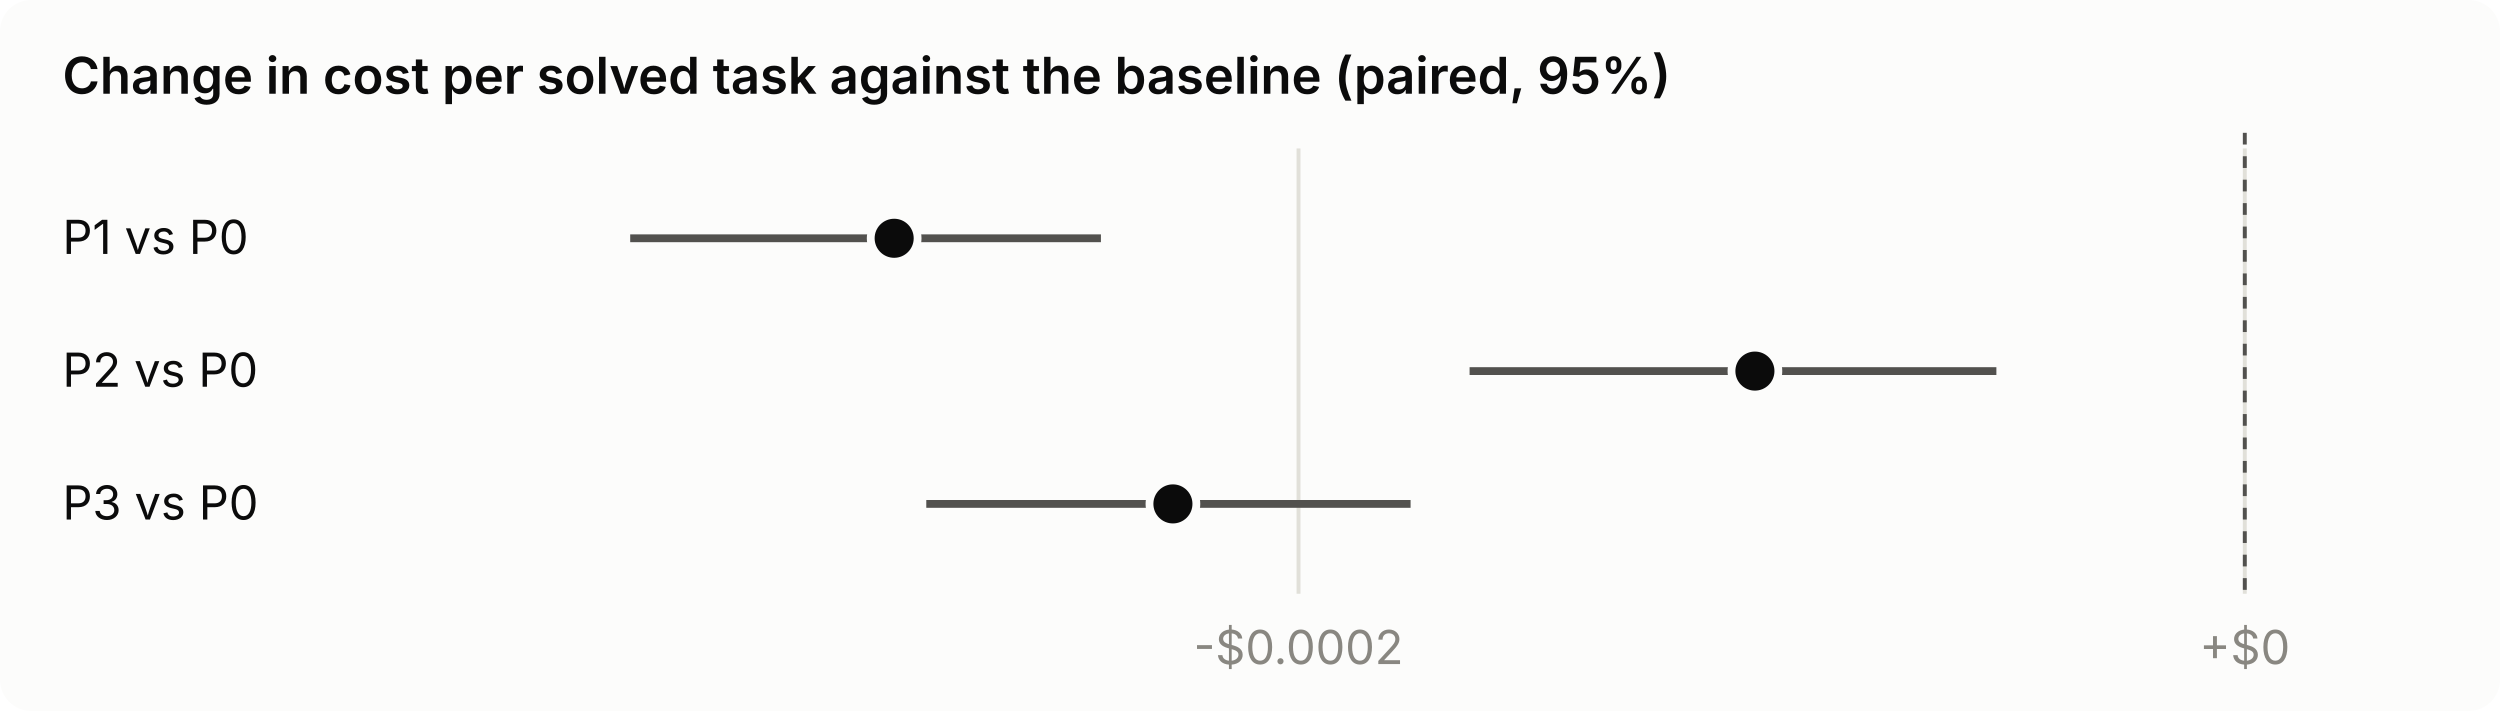
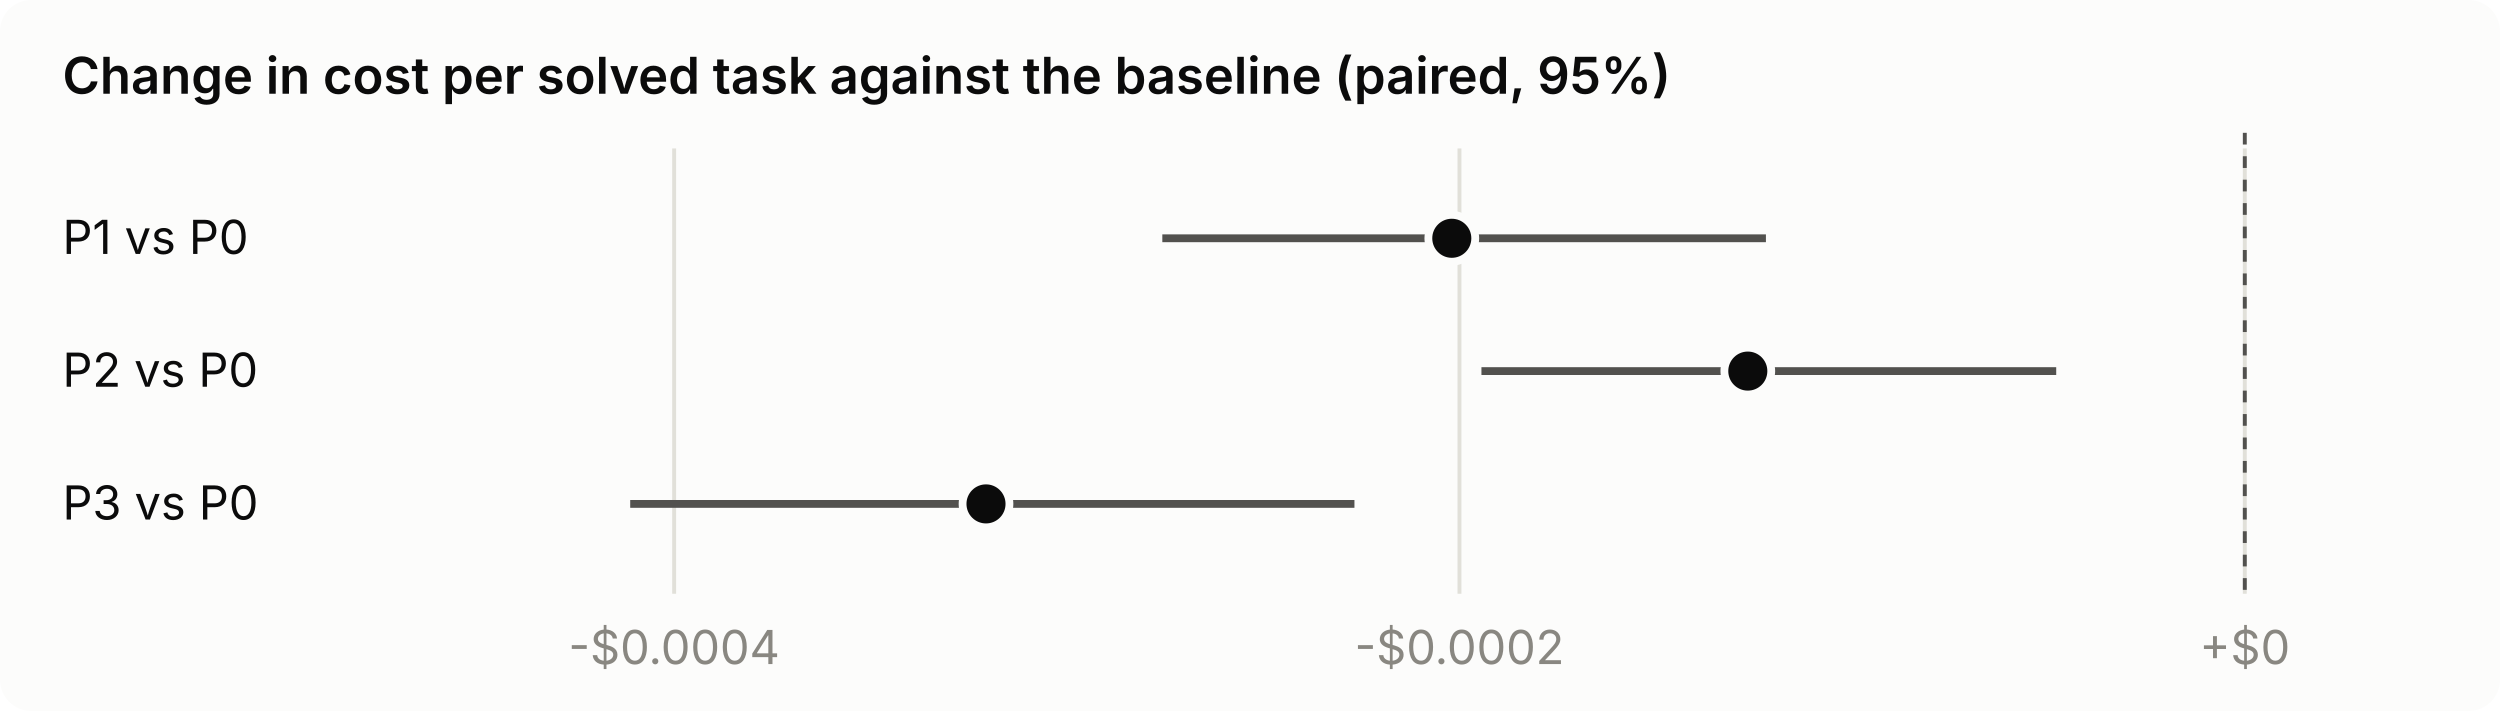
<svg xmlns="http://www.w3.org/2000/svg" viewBox="0 0 640 182" width="640" height="182" role="img" aria-label="Change in cost per solved task against the baseline (paired, 95%)">
  <style>
  .surface { fill: #fcfcfb; }
  .ink { fill: #0b0b0b; } .ink2 { fill: #52514e; } .muted { fill: #898781; }
  .grid { stroke: #e1e0d9; stroke-width: 1; } .axis { stroke: #c3c2b7; stroke-width: 1; }
  .zero { stroke: #52514e; stroke-width: 1; stroke-dasharray: 3 3; }
  .s1 { fill: #2a78d6; stroke: #2a78d6; } .s2 { fill: #eb6834; stroke: #eb6834; } .s3 { fill: #1baf7a; stroke: #1baf7a; }
  .dot { fill: #0b0b0b; stroke: #fcfcfb; stroke-width: 2; } .whisker { stroke: #52514e; stroke-width: 2; }
  .gap { stroke: #fcfcfb; stroke-width: 2; }
  text { font-family: system-ui, -apple-system, "Segoe UI", sans-serif; font-size: 12px; }
  .title { font-size: 13px; font-weight: 600; }
  .tab { font-variant-numeric: tabular-nums; }
  @media (prefers-color-scheme: dark) {
    .surface { fill: #1a1a19; }
    .ink { fill: #f0efec; } .ink2 { fill: #c3c2b7; }
    .grid { stroke: #2c2c2a; } .axis { stroke: #383835; } .zero { stroke: #c3c2b7; }
    .s1 { fill: #3987e5; stroke: #3987e5; } .s2 { fill: #d95926; stroke: #d95926; } .s3 { fill: #199e70; stroke: #199e70; }
    .dot { fill: #f0efec; stroke: #1a1a19; } .whisker { stroke: #c3c2b7; } .gap { stroke: #1a1a19; }
  }
</style>
  <rect class="surface" width="640" height="182" rx="8" />
  <text class="ink title" x="16" y="24">Change in cost per solved task against the baseline (paired, 95%)</text>
-   <line class="grid" x1="332.421" x2="332.421" y1="38" y2="152" />
-   <text class="muted tab" x="332.421" y="170" text-anchor="middle">-$0.0002</text>
+   <line class="grid" x1="172.582" x2="172.582" y1="38" y2="152" />
+   <text class="muted tab" x="172.582" y="170" text-anchor="middle">-$0.0004</text>
+   <line class="grid" x1="373.624" x2="373.624" y1="38" y2="152" />
+   <text class="muted tab" x="373.624" y="170" text-anchor="middle">-$0.0002</text>
  <line class="grid" x1="574.667" x2="574.667" y1="38" y2="152" />
  <text class="muted tab" x="574.667" y="170" text-anchor="middle">+$0</text>
  <line class="zero" x1="574.667" x2="574.667" y1="34" y2="152" />
  <text class="ink" x="16" y="65.0">P1 vs P0</text>
-   <line class="whisker" x1="161.333" x2="281.837" y1="61.0" y2="61.0" />
-   <circle class="dot" cx="228.906" cy="61.0" r="6" />
+   <line class="whisker" x1="297.555" x2="452.076" y1="61.0" y2="61.0" />
+   <circle class="dot" cx="371.66" cy="61.0" r="6" />
  <text class="ink" x="16" y="99.0">P2 vs P0</text>
-   <line class="whisker" x1="376.214" x2="511.074" y1="95.0" y2="95.0" />
-   <circle class="dot" cx="449.259" cy="95.0" r="6" />
+   <line class="whisker" x1="379.249" x2="526.391" y1="95.0" y2="95.0" />
+   <circle class="dot" cx="447.439" cy="95.0" r="6" />
  <text class="ink" x="16" y="133.0">P3 vs P0</text>
-   <line class="whisker" x1="237.129" x2="361.11" y1="129.0" y2="129.0" />
-   <circle class="dot" cx="300.268" cy="129.0" r="6" />
+   <line class="whisker" x1="161.333" x2="346.737" y1="129.0" y2="129.0" />
+   <circle class="dot" cx="252.417" cy="129.0" r="6" />
</svg>
